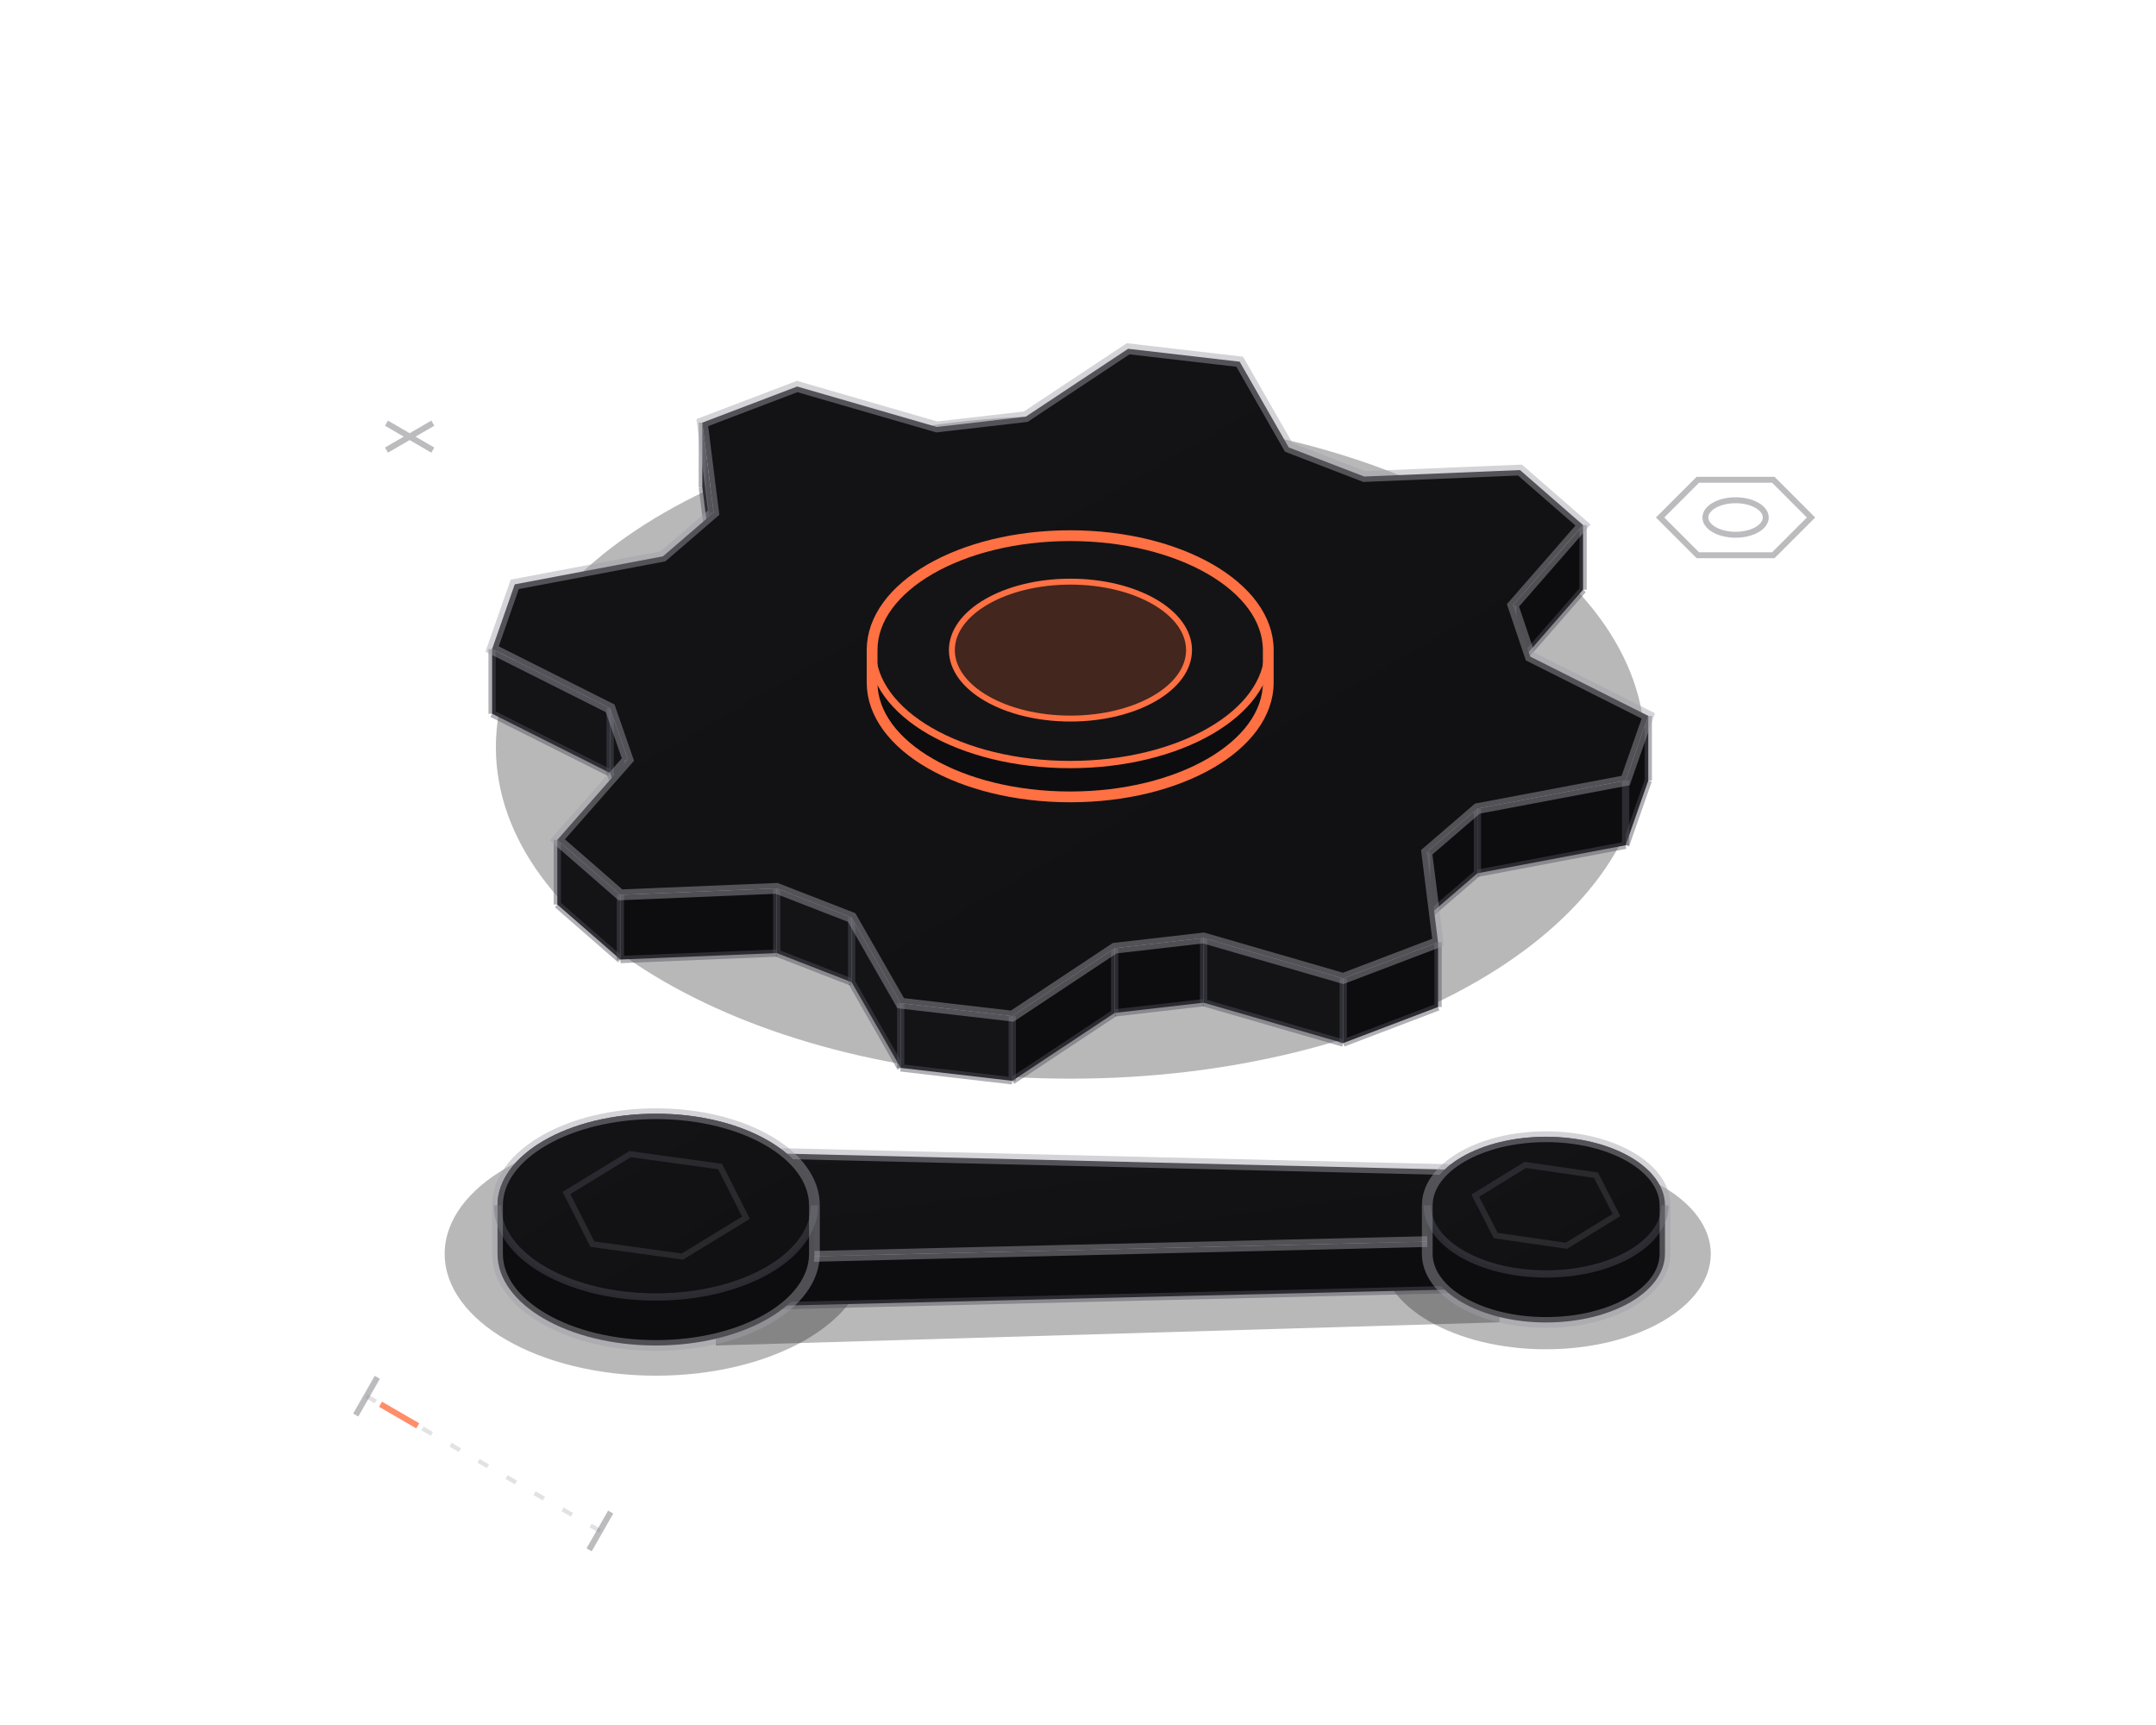
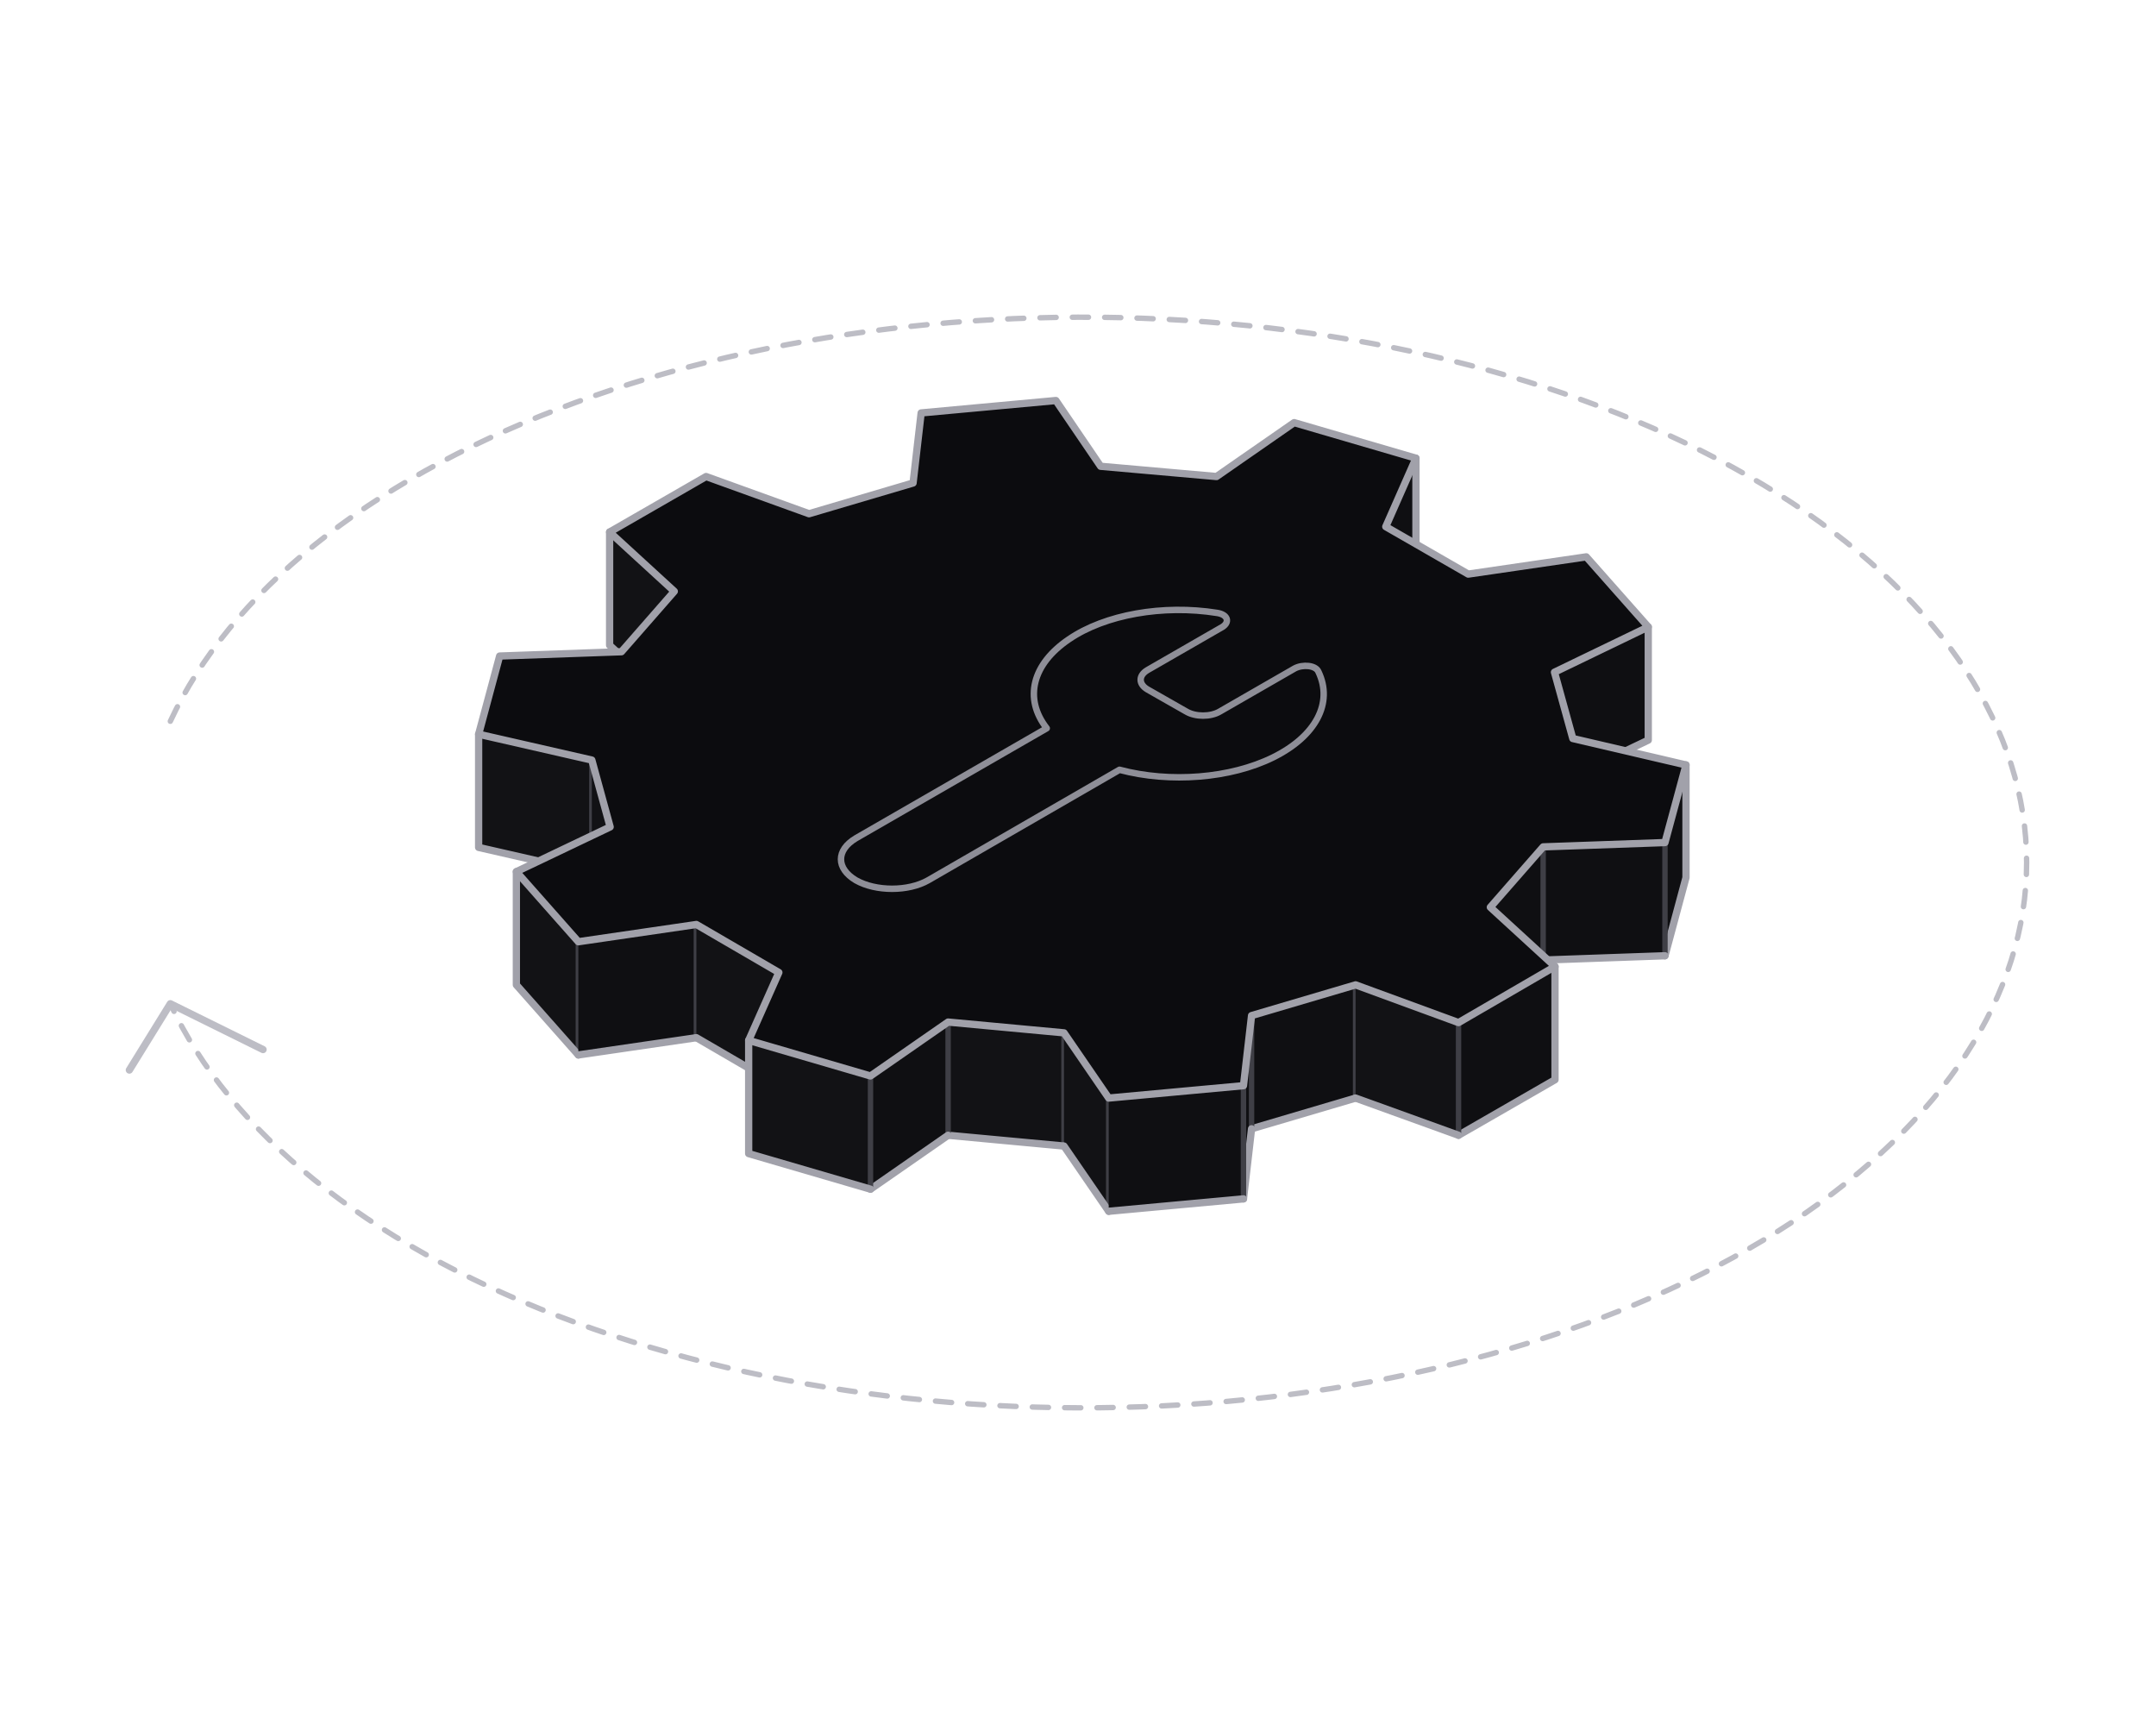
<svg xmlns="http://www.w3.org/2000/svg" width="400" height="320" viewBox="0 0 400 320" fill="none" role="img" aria-labelledby="fg-maintenance-dark-title fg-maintenance-dark-description" class="fg-maintenance-dark">
  <defs>
-     <linearGradient id="fg-maintenance-dark-plane" x1="0" y1="0" x2="1" y2="1">
-       <stop stop-color="#141416" />
-       <stop offset="1" stop-color="#101012" />
+     <linearGradient id="fg-maintenance-dark-cy" x1="0" y1="0" x2="1" y2="0">
+       <stop stop-color="#121215" />
+       <stop offset="1" stop-color="#0f0f12" />
    </linearGradient>
  </defs>
  <style>
-     .fg-maintenance-dark { stroke-linecap: butt; stroke-linejoin: miter; stroke-width: 2; stroke-opacity: .45; }
-     .fg-maintenance-dark .edge, .fg-maintenance-dark .seam { stroke: #a1a1aa; }
-     .fg-maintenance-dark .seam { stroke: #51515c; }
-     .fg-maintenance-dark .seam, .fg-maintenance-dark .accent-seam { stroke-width: 1.35; }
-     .fg-maintenance-dark .shade { fill: #000000; fill-opacity: .28; }
-     .fg-maintenance-dark .soft { stroke: #46464f; stroke-width: 1.1; }
-     .fg-maintenance-dark .guide { stroke: #6b6b75; stroke-width: .8; stroke-dasharray: 2 4; opacity: .55; }
-     .fg-maintenance-dark .accent-edge, .fg-maintenance-dark .accent-seam, .fg-maintenance-dark .accent { stroke: #ff7043; }
-     .fg-maintenance-dark .accent { stroke-width: 1.1; }
-     .fg-maintenance-dark .accent-tint { fill: #43261d; stroke: #ff7043; stroke-width: 1.1; }
-     .fg-maintenance-dark .tf { fill: url(#fg-maintenance-dark-plane); }
-     .fg-maintenance-dark .lf { fill: #141417; }
-     .fg-maintenance-dark .rf { fill: #0d0d0f; }
-     .fg-maintenance-dark .lens-fill { fill: #141416; }
-     .fg-maintenance-dark .accent-edge, .fg-maintenance-dark .accent-seam, .fg-maintenance-dark .accent, .fg-maintenance-dark .accent-tint { stroke-opacity: 1; }
+     .fg-maintenance-dark { stroke-linecap: round; stroke-linejoin: round; }
+     .fg-maintenance-dark path { vector-effect: non-scaling-stroke; }
+     .fg-maintenance-dark .t { fill: #0c0c0f; }
+     .fg-maintenance-dark .l { fill: #121215; }
+     .fg-maintenance-dark .r { fill: #0f0f12; }
+     .fg-maintenance-dark .hole { fill: #060607; }
+     .fg-maintenance-dark .cy { fill: url(#fg-maintenance-dark-cy); }
+     .fg-maintenance-dark .af { fill: #bdbdc5; }
+     .fg-maintenance-dark .kf { fill: #8e8e97; }
+     .fg-maintenance-dark .eo { fill-rule: evenodd; }
+     .fg-maintenance-dark .o { stroke: #a1a1aa; stroke-width: 1.35; }
+     .fg-maintenance-dark .o2 { stroke: #71717a; stroke-width: 1.1; }
+     .fg-maintenance-dark .e { stroke: #3f3f46; stroke-width: 1; }
+     .fg-maintenance-dark .d { stroke: #71717a; stroke-width: 1.2; stroke-dasharray: 0 3; }
+     .fg-maintenance-dark .dh { stroke: #3f3f46; stroke-width: 1.2; stroke-dasharray: 0 3; }
+     .fg-maintenance-dark .g { stroke: #71717a; stroke-width: 1; stroke-dasharray: 3 3; }
+     .fg-maintenance-dark .k { stroke: #8e8e97; stroke-width: 1.2; }
+     .fg-maintenance-dark .ka, .fg-maintenance-dark .oa { stroke: #bdbdc5; stroke-width: 1.35; }
+     .fg-maintenance-dark .da { stroke: #bdbdc5; stroke-width: 1.2; stroke-dasharray: 0 3; }
+     .fg-maintenance-dark .ga { stroke: #bdbdc5; stroke-width: 1; stroke-dasharray: 3 3; }
  </style>
-   <g data-part="illustration">
-     <g data-part="decoration" aria-hidden="true" pointer-events="none" opacity=".8">
-       <path class="soft" d="M336 96L329 103L315 103L308 96L315 89L329 89ZM316.4 96a5.6 3.2 0 1 0 11.2 0a5.6 3.2 0 1 0 -11.2 0ZM71.7 78.5L80.3 83.5M71.7 83.5L80.3 78.5M70 255.5L66 262.5M113.3 280.5L109.3 287.5" />
-       <path class="guide" d="M68 259L111.3 284" />
-       <path class="accent" d="M70.6 260.5L77.5 264.5" />
-     </g>
-     <g data-part="subject">
-       <g transform="translate(0.3 -0.4)">
-         <ellipse class="shade" cx="198.3" cy="139" rx="106.6" ry="61.5" />
-         <g data-part="volume">
-           <polygon class="lf" points="132.1,95.5 130,78.8 130,90.8 132.1,107.5" />
-           <path class="seam" d="M132.1 107.5L130 90.8M132.1 95.5L132.1 107.5M130 78.8L130 90.8" />
-           <polygon class="rf" points="293.4,97.8 280.4,112.7 280.4,124.7 293.4,109.8" />
-           <path class="seam" d="M293.4 109.8L280.4 124.7M293.4 97.8L293.4 109.8M280.4 112.7L280.4 124.7" />
-           <polygon class="lf" points="112.9,131.8 91,120.8 91,132.8 112.9,143.8" />
-           <path class="seam" d="M112.9 143.8L91 132.8M91 120.8L91 132.8" />
-           <polygon class="lf" points="116.2,141.3 112.9,131.8 112.9,143.8 116.2,153.3" />
-           <path class="seam" d="M116.2 153.3L112.9 143.8M116.2 141.3L116.2 153.3M112.9 131.8L112.9 143.8" />
-           <polygon class="rf" points="305.5,133.2 301.3,145.2 301.3,157.2 305.5,145.2" />
-           <path class="seam" d="M305.5 145.2L301.3 157.2M305.5 133.2L305.5 145.2" />
-           <polygon class="rf" points="301.3,145.2 273.8,150.4 273.8,162.4 301.3,157.2" />
-           <path class="seam" d="M301.3 157.2L273.8 162.4M301.3 145.2L301.3 157.2" />
-           <polygon class="rf" points="273.8,150.4 264.4,158.5 264.4,170.5 273.8,162.4" />
-           <path class="seam" d="M273.8 162.4L264.4 170.5M273.8 150.4L273.8 162.4M264.4 158.5L264.4 170.5" />
-           <polygon class="lf" points="114.8,166.4 103.1,156.2 103.1,168.2 114.8,178.4" />
-           <path class="seam" d="M114.8 178.4L103.1 168.2M103.1 156.2L103.1 168.2" />
-           <polygon class="rf" points="143.8,165.2 114.8,166.4 114.8,178.4 143.8,177.2" />
-           <path class="seam" d="M143.8 177.2L114.8 178.4M114.8 166.4L114.8 178.4" />
-           <polygon class="lf" points="157.7,170.6 143.8,165.2 143.8,177.2 157.7,182.6" />
-           <path class="seam" d="M157.7 182.6L143.8 177.2M143.8 165.2L143.8 177.2" />
-           <polygon class="rf" points="223,174.4 206.5,176.3 206.5,188.3 223,186.4" />
-           <path class="seam" d="M223 186.4L206.5 188.3" />
-           <polygon class="lf" points="248.9,181.9 223,174.4 223,186.4 248.9,193.9" />
-           <path class="seam" d="M248.9 193.9L223 186.4M223 174.4L223 186.4" />
-           <polygon class="rf" points="266.5,175.2 248.9,181.9 248.9,193.9 266.5,187.2" />
-           <path class="seam" d="M266.5 187.2L248.9 193.9M266.5 175.2L266.5 187.2M248.9 181.9L248.9 193.9" />
-           <polygon class="lf" points="166.8,186.5 157.7,170.6 157.7,182.6 166.8,198.5" />
-           <path class="seam" d="M166.8 198.5L157.7 182.6M157.7 170.6L157.7 182.6" />
-           <polygon class="rf" points="206.5,176.3 187.5,188.9 187.5,200.9 206.5,188.3" />
-           <path class="seam" d="M206.5 188.3L187.5 200.9M206.5 176.3L206.5 188.3" />
-           <polygon class="lf" points="187.5,188.9 166.8,186.5 166.8,198.5 187.5,200.9" />
-           <path class="seam" d="M187.5 200.9L166.8 198.5M187.5 188.9L187.5 200.9M166.8 186.5L166.8 198.5" />
-           <polygon class="tf" points="266.5,175.2 248.9,181.9 223,174.4 206.5,176.3 187.5,188.9 166.8,186.5 157.7,170.6 143.8,165.2 114.8,166.4 103.1,156.2 116.2,141.3 112.9,131.8 91,120.8 95.2,108.8 122.7,103.6 132.1,95.5 130,78.8 147.6,72.1 173.5,79.6 190,77.7 209,65.1 229.7,67.5 238.8,83.4 252.8,88.8 281.7,87.6 293.4,97.8 280.4,112.7 283.6,122.2 305.5,133.2 301.3,145.2 273.8,150.4 264.4,158.5" />
-           <polygon class="edge" points="266.5,175.2 248.9,181.9 223,174.4 206.5,176.3 187.5,188.9 166.8,186.5 157.7,170.6 143.8,165.2 114.8,166.4 103.1,156.2 116.2,141.3 112.9,131.8 91,120.8 95.2,108.8 122.7,103.6 132.1,95.5 130,78.8 147.6,72.1 173.5,79.6 190,77.7 209,65.1 229.7,67.5 238.8,83.4 252.8,88.8 281.7,87.6 293.4,97.8 280.4,112.7 283.6,122.2 305.5,133.2 301.3,145.2 273.8,150.4 264.4,158.5" />
-         </g>
-         <g data-part="volume">
-           <path class="rf" d="M161.5 121A36.7 21.2 0 0 1 235 121L235 127A36.7 21.2 0 0 1 161.5 127Z" />
-           <ellipse class="lens-fill" cx="198.3" cy="121" rx="36.7" ry="21.2" />
-           <path class="accent-seam" d="M161.5 121A36.7 21.2 0 0 0 235 121" />
-           <path class="accent-edge" d="M161.5 121A36.7 21.2 0 0 1 235 121L235 127A36.7 21.2 0 0 1 161.5 127Z" />
-         </g>
-         <ellipse class="accent-tint" cx="198.3" cy="121" rx="22" ry="12.7" />
-         <polygon class="shade" points="132.5,250 277.9,245.7 277.9,220.3 132.5,216" />
-         <ellipse class="shade" cx="121.4" cy="233" rx="39.2" ry="22.6" />
-         <ellipse class="shade" cx="286.5" cy="233" rx="30.6" ry="17.7" />
-         <g data-part="volume">
-           <polygon class="rf" points="277.9,217.6 277.9,230.4 277.9,239.4 277.9,226.6" />
-           <path class="seam" d="M277.9 226.6L277.9 239.4M277.9 217.6L277.9 226.6" />
-           <polygon class="lf" points="132.5,233.9 132.5,214.1 132.5,223.1 132.5,242.9" />
-           <path class="seam" d="M132.5 242.9L132.5 223.1M132.5 214.1L132.5 223.1" />
-           <polygon class="rf" points="277.9,230.4 132.5,233.9 132.5,242.9 277.9,239.4" />
-           <path class="seam" d="M277.9 239.4L132.5 242.9M277.9 230.4L277.9 239.4M132.5 233.9L132.5 242.9" />
-           <polygon class="tf" points="132.5,214.1 277.9,217.6 277.9,230.4 132.5,233.9" />
-           <polygon class="edge" points="132.5,214.1 277.9,217.6 277.9,230.4 132.5,233.9" />
-         </g>
-         <g data-part="volume">
-           <path class="rf" d="M92 224A29.4 17 0 0 1 150.8 224L150.8 233A29.4 17 0 0 1 92 233Z" />
-           <ellipse class="tf" cx="121.4" cy="224" rx="29.4" ry="17" />
-           <path class="seam" d="M92 224A29.4 17 0 0 0 150.8 224" />
-           <path class="edge" d="M92 224A29.4 17 0 0 1 150.8 224L150.8 233A29.4 17 0 0 1 92 233Z" />
-         </g>
-         <polygon class="soft" points="126.3,233.5 109.6,231.2 104.8,221.7 116.6,214.5 133.3,216.8 138.1,226.3" />
-         <g data-part="volume">
-           <path class="rf" d="M264.5 224A22 12.7 0 0 1 308.6 224L308.6 233A22 12.7 0 0 1 264.5 233Z" />
-           <ellipse class="tf" cx="286.5" cy="224" rx="22" ry="12.7" />
-           <path class="seam" d="M264.5 224A22 12.7 0 0 0 308.6 224" />
-           <path class="edge" d="M264.5 224A22 12.7 0 0 1 308.6 224L308.6 233A22 12.7 0 0 1 264.5 233Z" />
-         </g>
-         <polygon class="soft" points="290.3,231.5 277.2,229.6 273.4,222.2 282.7,216.5 295.8,218.4 299.6,225.8" />
-       </g>
-     </g>
-   </g>
+   <path class="ga" d="M31.6 133.8C42.6 110.1 68.1 89.5 103.5 75.9C138.8 62.3 181.5 56.5 223.7 59.7C265.8 62.9 304.5 74.9 332.5 93.3C360.5 111.8 376 135.5 376 160C376 184.5 360.5 208.2 332.5 226.7C304.5 245.1 265.8 257.1 223.7 260.3C181.5 263.5 138.8 257.7 103.5 244.1C68.1 230.5 42.6 209.9 31.6 186.2" />
+   <path class="oa" d="M24 198.5L31.6 186.2L48.8 194.7" />
+   <path class="r" d="M262.7 85L257.1 97.7L257.1 118.6L262.7 106Z" />
+   <path class="o" d="M262.7 85L262.7 106M257.1 97.7L257.1 118.6M262.7 106L257.1 118.6" />
+   <path class="l" d="M125.1 109.7L113.1 98.7L113.1 119.7L125.1 130.7Z" />
+   <path class="o" d="M125.1 109.7L125.1 130.7M113.1 98.7L113.1 119.7M125.1 130.7L113.1 119.7" />
+   <path class="r" d="M305.8 116.3L288.4 124.7L288.4 145.6L305.8 137.3Z" />
+   <path class="o" d="M305.8 116.3L305.8 137.3M288.4 124.7L288.4 145.6M305.8 137.3L288.4 145.6" />
+   <path class="l" d="M109.8 141L88.8 136.2L88.8 157.2L109.8 162Z" />
+   <path class="e" d="M109.8 141L109.8 162" />
+   <path class="o" d="M88.8 136.2L88.8 157.2M109.8 162L88.8 157.2" />
+   <path class="l" d="M113.2 153.4L109.8 141L109.8 162L113.2 174.4Z" />
+   <path class="o" d="M113.2 153.4L113.2 174.4M113.2 174.4L109.8 162" />
+   <path class="r" d="M312.8 141.9L308.9 156.3L308.9 177.3L312.8 162.8Z" />
+   <path class="o" d="M312.8 141.9L312.8 162.8M312.8 162.8L308.9 177.3" />
+   <path class="r" d="M308.9 156.3L286.3 157.1L286.3 178.1L308.9 177.3Z" />
+   <path class="e" d="M308.9 156.3L308.9 177.3" />
+   <path class="o" d="M308.9 177.3L286.3 178.1" />
+   <path class="r" d="M286.3 157.1L276.5 168.3L276.5 189.3L286.3 178.1Z" />
+   <path class="e" d="M286.3 157.1L286.3 178.1" />
+   <path class="o" d="M276.5 168.3L276.5 189.3M286.3 178.1L276.5 189.3" />
+   <path class="l" d="M107.3 174.7L95.8 161.7L95.8 182.7L107.3 195.7Z" />
+   <path class="e" d="M107.3 174.7L107.3 195.7" />
+   <path class="o" d="M95.8 161.7L95.8 182.7M107.3 195.7L95.8 182.7" />
+   <path class="r" d="M129.2 171.5L107.3 174.7L107.3 195.7L129.2 192.5Z" />
+   <path class="e" d="M129.2 171.5L129.2 192.5" />
+   <path class="o" d="M129.2 192.5L107.3 195.7" />
+   <path class="l" d="M144.5 180.4L129.2 171.5L129.2 192.5L144.5 201.4Z" />
+   <path class="o" d="M144.5 180.4L144.5 201.4M144.5 201.4L129.2 192.5" />
+   <path class="r" d="M288.5 179.3L270.6 189.7L270.6 210.6L288.5 200.3Z" />
+   <path class="o" d="M288.5 179.3L288.5 200.3M288.5 200.3L270.6 210.6" />
+   <path class="r" d="M251.5 182.7L232.2 188.4L232.2 209.4L251.5 203.7Z" />
+   <path class="e" d="M251.5 182.7L251.5 203.7" />
+   <path class="o" d="M251.5 203.7L232.2 209.4" />
+   <path class="l" d="M270.6 189.7L251.5 182.7L251.5 203.7L270.6 210.6Z" />
+   <path class="e" d="M270.6 189.7L270.6 210.6" />
+   <path class="o" d="M270.6 210.6L251.5 203.7" />
+   <path class="l" d="M197.4 191.6L175.9 189.6L175.9 210.6L197.4 212.6Z" />
+   <path class="e" d="M197.4 191.6L197.4 212.6" />
+   <path class="o" d="M197.4 212.6L175.9 210.6" />
+   <path class="r" d="M175.9 189.6L161.5 199.6L161.5 220.6L175.9 210.6Z" />
+   <path class="e" d="M175.9 189.6L175.9 210.6" />
+   <path class="o" d="M175.9 210.6L161.5 220.6" />
+   <path class="r" d="M232.2 188.4L230.7 201.4L230.7 222.4L232.2 209.4Z" />
+   <path class="e" d="M232.2 188.4L232.2 209.4" />
+   <path class="o" d="M232.2 209.4L230.7 222.4" />
+   <path class="l" d="M161.5 199.6L138.9 193L138.9 214L161.5 220.6Z" />
+   <path class="e" d="M161.5 199.6L161.5 220.6" />
+   <path class="o" d="M138.9 193L138.9 214M161.5 220.6L138.9 214" />
+   <path class="l" d="M205.7 203.7L197.4 191.6L197.4 212.6L205.7 224.7Z" />
+   <path class="e" d="M205.7 203.7L205.7 224.7" />
+   <path class="o" d="M205.7 224.7L197.4 212.6" />
+   <path class="r" d="M230.7 201.4L205.7 203.7L205.7 224.7L230.7 222.4Z" />
+   <path class="e" d="M230.7 201.4L230.7 222.4" />
+   <path class="o" d="M230.7 222.4L205.7 224.7" />
+   <path class="t" d="M276.5 168.3L288.5 179.3L270.6 189.7L251.5 182.7L232.2 188.4L230.7 201.4L205.7 203.7L197.4 191.6L175.9 189.6L161.5 199.6L138.9 193L144.5 180.4L129.2 171.5L107.3 174.7L95.8 161.7L113.2 153.4L109.8 141L88.8 136.2L92.7 121.7L115.3 120.9L125.1 109.7L113.1 98.7L131 88.4L150.1 95.3L169.4 89.6L170.9 76.6L195.9 74.3L204.2 86.5L225.7 88.4L240.1 78.4L262.7 85L257.1 97.7L272.4 106.5L294.3 103.3L305.8 116.3L288.4 124.7L291.8 137L312.8 141.9L308.9 156.3L286.3 157.1Z" />
+   <path class="o" d="M276.5 168.3L288.5 179.3L270.6 189.7L251.5 182.7L232.2 188.4L230.7 201.4L205.7 203.7L197.4 191.6L175.9 189.6L161.5 199.6L138.9 193L144.5 180.4L129.2 171.5L107.3 174.7L95.8 161.7L113.2 153.4L109.8 141L88.8 136.2L92.7 121.7L115.3 120.9L125.1 109.7L113.1 98.7L131 88.4L150.1 95.3L169.4 89.6L170.9 76.6L195.9 74.3L204.2 86.5L225.7 88.4L240.1 78.4L262.7 85L257.1 97.7L272.4 106.5L294.3 103.3L305.8 116.3L288.4 124.7L291.8 137L312.8 141.9L308.9 156.3L286.3 157.1Z" />
+   <path class="k" d="M212.9 124.3C211.2 125.3 211.2 126.9 212.9 127.9L220.1 132C221.8 133 224.6 133 226.3 132L240.2 124C241.7 123.2 244.1 123.4 244.6 124.6C247.4 130.4 244.1 136.6 236.2 140.5C228.3 144.4 217.1 145.3 207.7 142.8L172.2 163.3C168.5 165.4 162.5 165.4 158.8 163.3C155.1 161.1 155.1 157.7 158.8 155.5L194.2 135.1C189.9 129.6 191.5 123.2 198.3 118.6C205 114 215.8 112.1 225.8 113.7C227.8 114 228.2 115.4 226.8 116.3Z" />
</svg>
